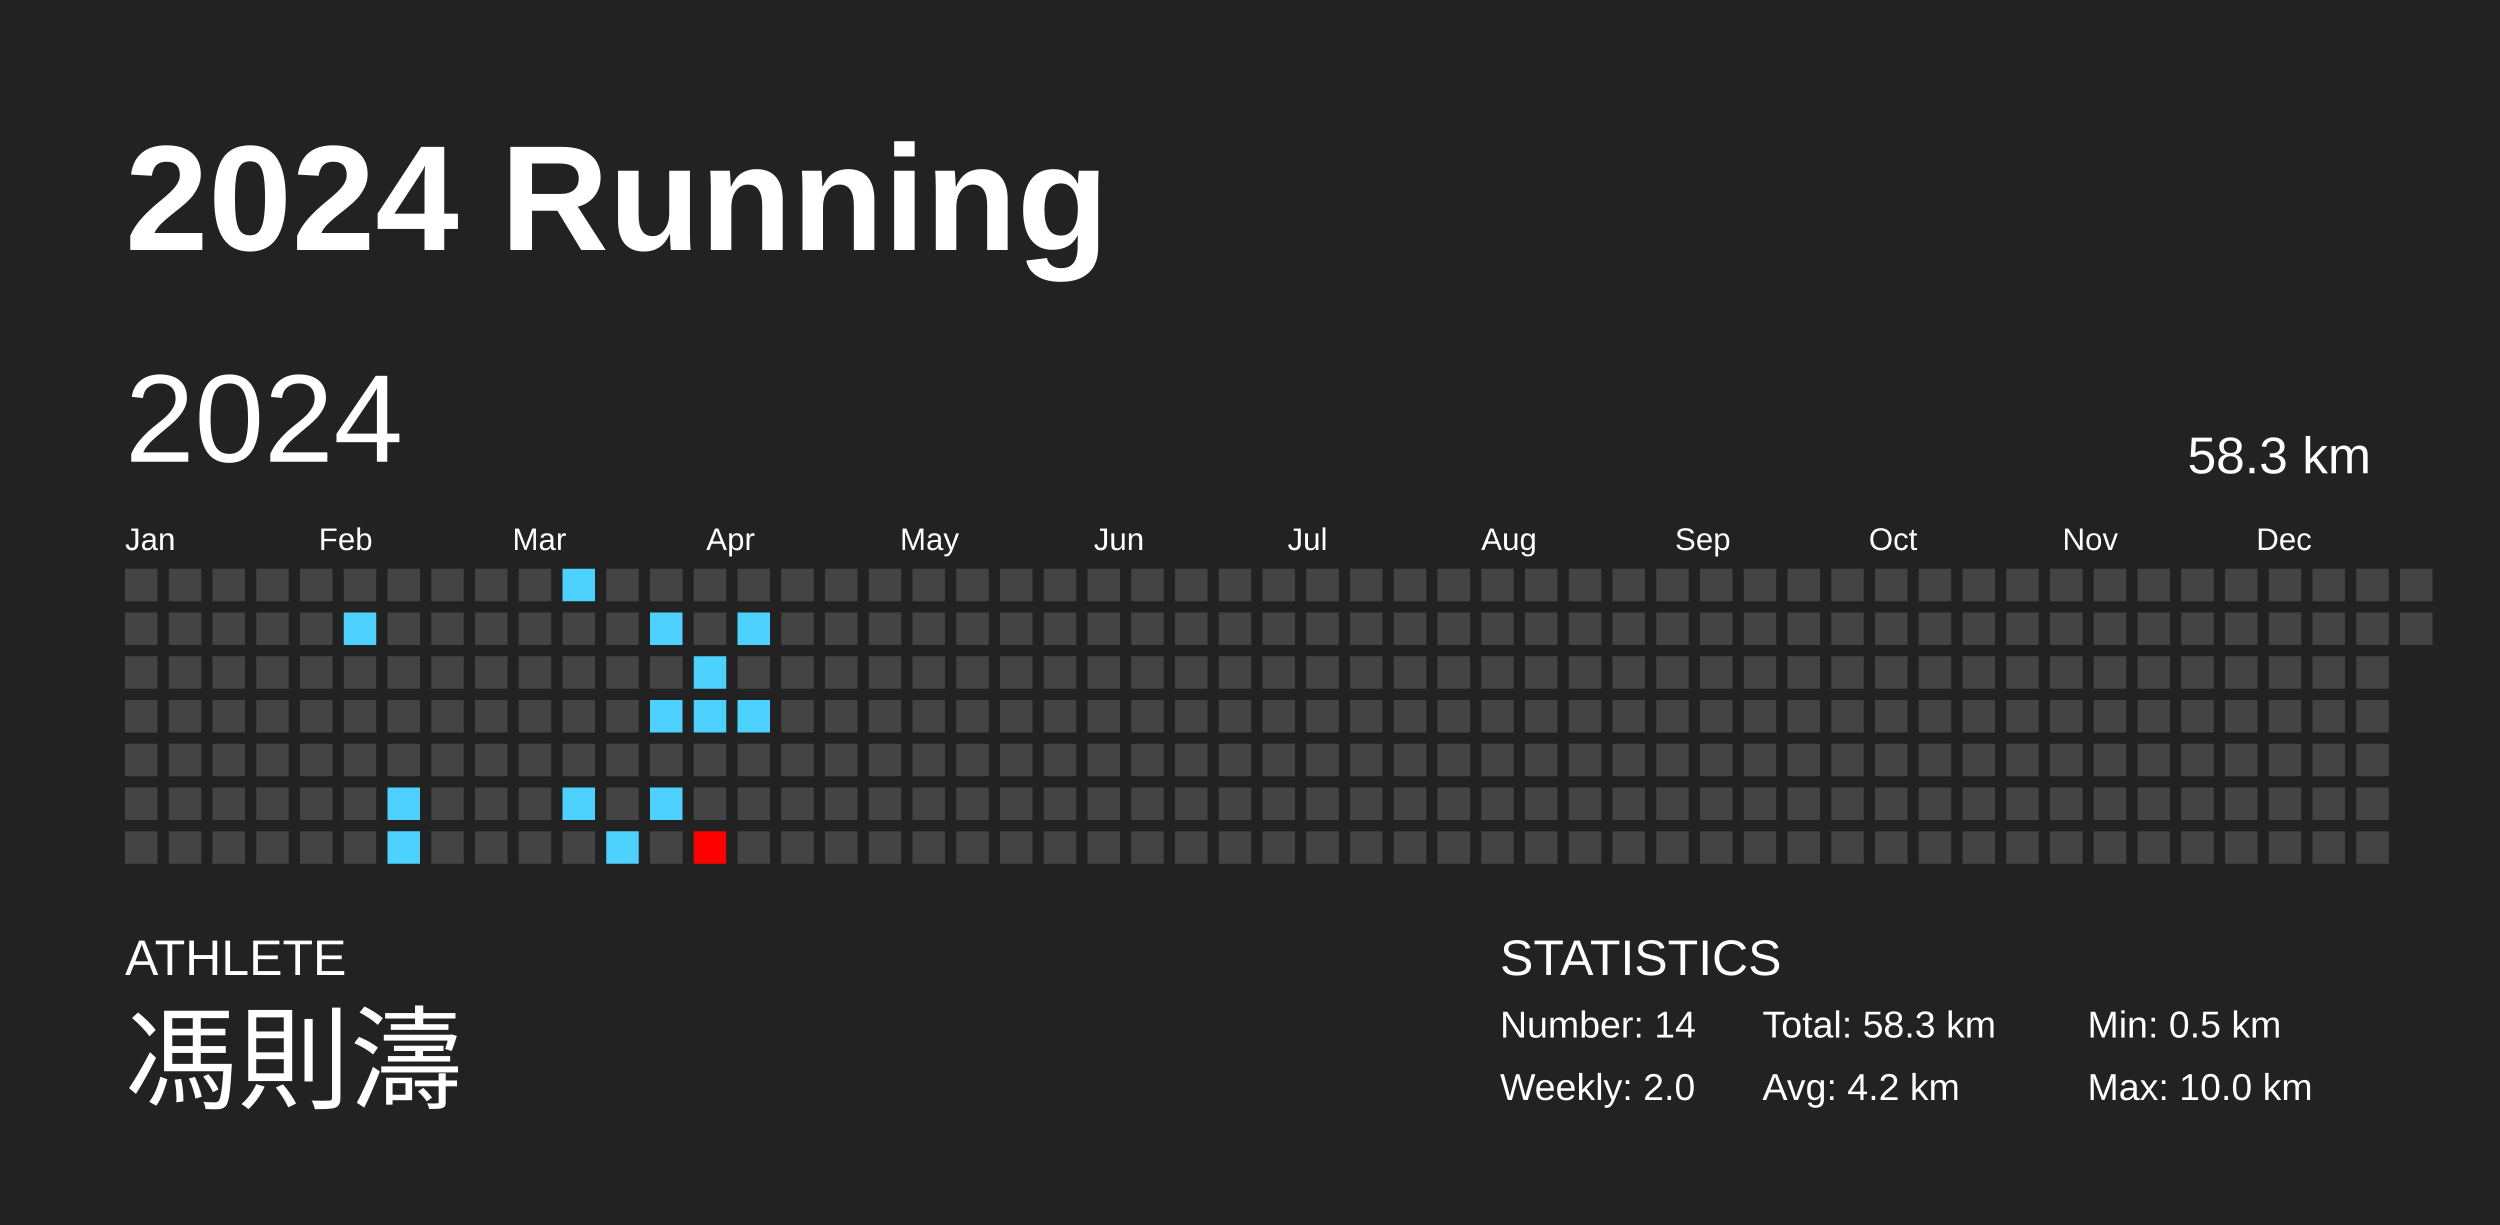
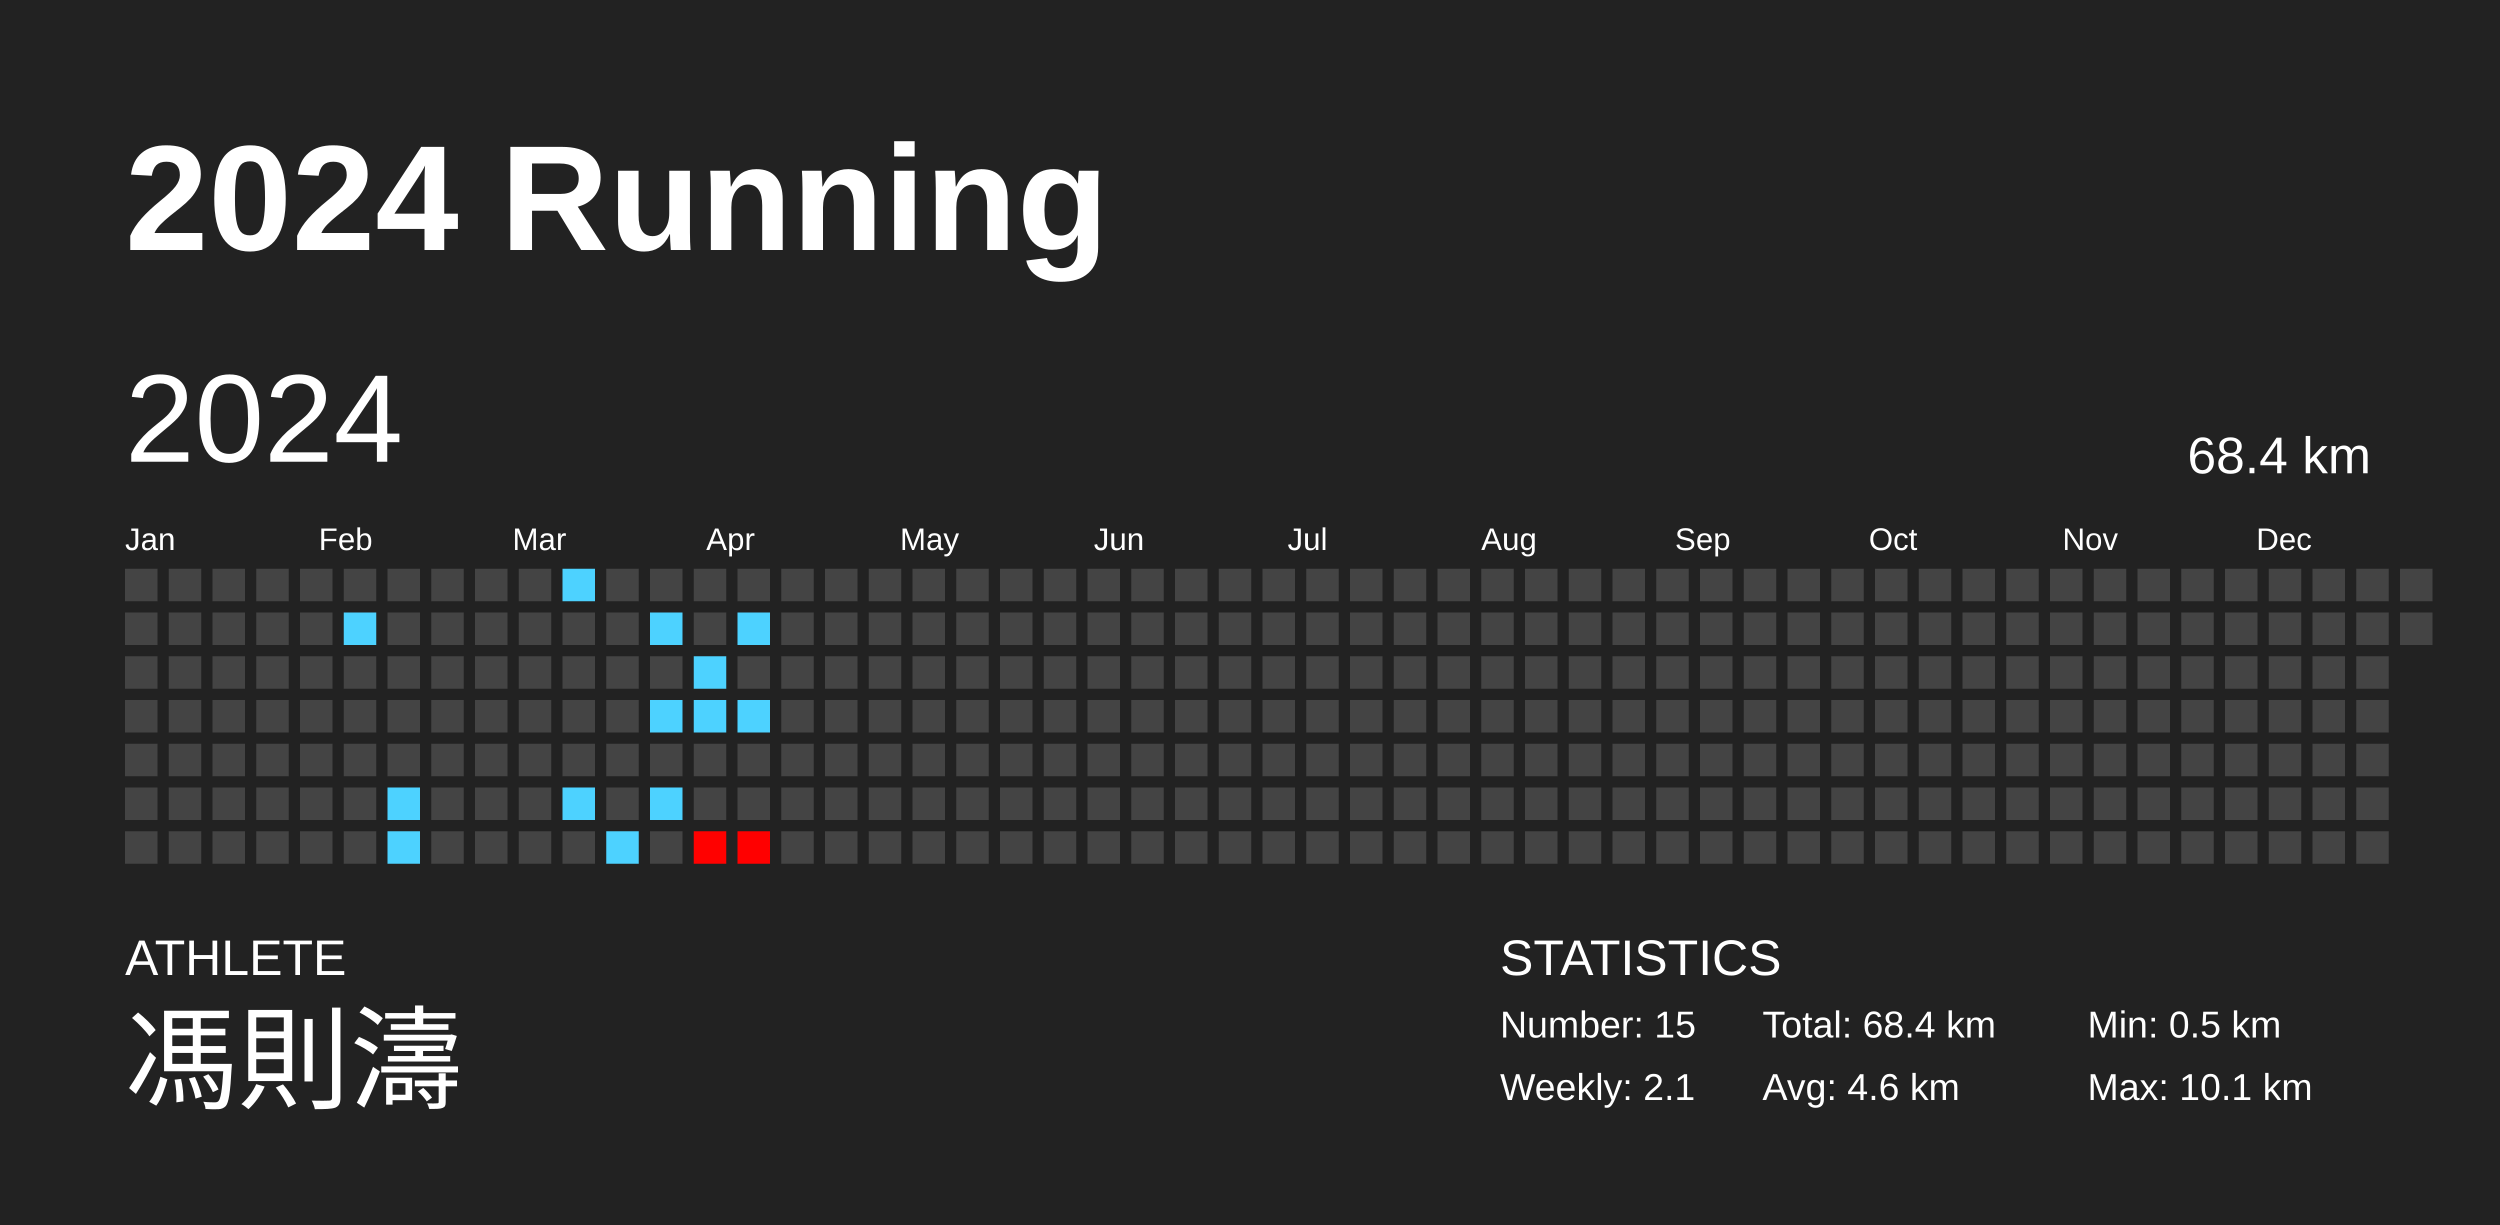
<svg xmlns="http://www.w3.org/2000/svg" baseProfile="full" height="98mm" version="1.1" viewBox="0,0,200,98" width="200mm">
  <defs />
  <rect fill="#222222" height="98" width="200" x="0" y="0" />
  <text fill="#FFFFFF" style="font-size:12px; font-family:Arial; font-weight:bold;" x="10" y="20">2024 Running</text>
  <text fill="#FFFFFF" style="font-size:4px; font-family:Arial" x="10" y="78">ATHLETE</text>
  <text fill="#FFFFFF" style="font-size:9px; font-family:Arial" x="10" y="88">馮則濤</text>
  <text fill="#FFFFFF" style="font-size:4px; font-family:Arial" x="120" y="78">STATISTICS</text>
-   <text fill="#FFFFFF" style="font-size:3px; font-family:Arial" x="120" y="83">Number: 14</text>
-   <text fill="#FFFFFF" style="font-size:3px; font-family:Arial" x="120" y="88">Weekly: 2.0</text>
-   <text fill="#FFFFFF" style="font-size:3px; font-family:Arial" x="141" y="83">Total: 58.3 km</text>
-   <text fill="#FFFFFF" style="font-size:3px; font-family:Arial" x="141" y="88">Avg: 4.2 km</text>
+   <text fill="#FFFFFF" style="font-size:3px; font-family:Arial" x="120" y="83">Number: 15</text>
+   <text fill="#FFFFFF" style="font-size:3px; font-family:Arial" x="120" y="88">Weekly: 2.1</text>
+   <text fill="#FFFFFF" style="font-size:3px; font-family:Arial" x="141" y="83">Total: 68.4 km</text>
+   <text fill="#FFFFFF" style="font-size:3px; font-family:Arial" x="141" y="88">Avg: 4.6 km</text>
  <text fill="#FFFFFF" style="font-size:3px; font-family:Arial" x="167" y="83">Min: 0.5 km</text>
-   <text fill="#FFFFFF" style="font-size:3px; font-family:Arial" x="167" y="88">Max: 10.0 km</text>
+   <text fill="#FFFFFF" style="font-size:3px; font-family:Arial" x="167" y="88">Max: 10.1 km</text>
  <text dominant-baseline="hanging" fill="#FFFFFF" style="font-size:10.0px; font-family:Arial;" x="10" y="30">2024</text>
-   <text dominant-baseline="hanging" fill="#FFFFFF" style="font-size:4.125px; font-family:Arial;" x="175" y="35">58.3 km</text>
+   <text dominant-baseline="hanging" fill="#FFFFFF" style="font-size:4.125px; font-family:Arial;" x="175" y="35">68.4 km</text>
  <text fill="#FFFFFF" style="font-size:2.5px; font-family:Arial" x="10.0" y="44">Jan</text>
  <text fill="#FFFFFF" style="font-size:2.5px; font-family:Arial" x="25.5" y="44">Feb</text>
  <text fill="#FFFFFF" style="font-size:2.5px; font-family:Arial" x="41.0" y="44">Mar</text>
  <text fill="#FFFFFF" style="font-size:2.5px; font-family:Arial" x="56.5" y="44">Apr</text>
  <text fill="#FFFFFF" style="font-size:2.5px; font-family:Arial" x="72.0" y="44">May</text>
  <text fill="#FFFFFF" style="font-size:2.5px; font-family:Arial" x="87.5" y="44">Jun</text>
  <text fill="#FFFFFF" style="font-size:2.5px; font-family:Arial" x="103.0" y="44">Jul</text>
  <text fill="#FFFFFF" style="font-size:2.5px; font-family:Arial" x="118.5" y="44">Aug</text>
  <text fill="#FFFFFF" style="font-size:2.5px; font-family:Arial" x="134.0" y="44">Sep</text>
  <text fill="#FFFFFF" style="font-size:2.5px; font-family:Arial" x="149.5" y="44">Oct</text>
  <text fill="#FFFFFF" style="font-size:2.5px; font-family:Arial" x="165.0" y="44">Nov</text>
  <text fill="#FFFFFF" style="font-size:2.5px; font-family:Arial" x="180.5" y="44">Dec</text>
  <rect fill="#444444" height="2.6" width="2.6" x="10.0" y="45.5" />
  <rect fill="#444444" height="2.6" width="2.6" x="10.0" y="49.0" />
  <rect fill="#444444" height="2.6" width="2.6" x="10.0" y="52.5" />
  <rect fill="#444444" height="2.6" width="2.6" x="10.0" y="56.0" />
  <rect fill="#444444" height="2.6" width="2.6" x="10.0" y="59.5" />
  <rect fill="#444444" height="2.6" width="2.6" x="10.0" y="63.0" />
  <rect fill="#444444" height="2.6" width="2.6" x="10.0" y="66.5" />
  <rect fill="#444444" height="2.6" width="2.6" x="13.5" y="45.5" />
  <rect fill="#444444" height="2.6" width="2.6" x="13.5" y="49.0" />
  <rect fill="#444444" height="2.6" width="2.6" x="13.5" y="52.5" />
  <rect fill="#444444" height="2.6" width="2.6" x="13.5" y="56.0" />
  <rect fill="#444444" height="2.6" width="2.6" x="13.5" y="59.5" />
  <rect fill="#444444" height="2.6" width="2.6" x="13.5" y="63.0" />
  <rect fill="#444444" height="2.6" width="2.6" x="13.5" y="66.5" />
  <rect fill="#444444" height="2.6" width="2.6" x="17.0" y="45.5" />
  <rect fill="#444444" height="2.6" width="2.6" x="17.0" y="49.0" />
  <rect fill="#444444" height="2.6" width="2.6" x="17.0" y="52.5" />
  <rect fill="#444444" height="2.6" width="2.6" x="17.0" y="56.0" />
  <rect fill="#444444" height="2.6" width="2.6" x="17.0" y="59.5" />
  <rect fill="#444444" height="2.6" width="2.6" x="17.0" y="63.0" />
  <rect fill="#444444" height="2.6" width="2.6" x="17.0" y="66.5" />
  <rect fill="#444444" height="2.6" width="2.6" x="20.5" y="45.5" />
  <rect fill="#444444" height="2.6" width="2.6" x="20.5" y="49.0" />
  <rect fill="#444444" height="2.6" width="2.6" x="20.5" y="52.5" />
  <rect fill="#444444" height="2.6" width="2.6" x="20.5" y="56.0" />
  <rect fill="#444444" height="2.6" width="2.6" x="20.5" y="59.5" />
  <rect fill="#444444" height="2.6" width="2.6" x="20.5" y="63.0" />
  <rect fill="#444444" height="2.6" width="2.6" x="20.5" y="66.5" />
  <rect fill="#444444" height="2.6" width="2.6" x="24.0" y="45.5" />
  <rect fill="#444444" height="2.6" width="2.6" x="24.0" y="49.0" />
  <rect fill="#444444" height="2.6" width="2.6" x="24.0" y="52.5" />
  <rect fill="#444444" height="2.6" width="2.6" x="24.0" y="56.0" />
  <rect fill="#444444" height="2.6" width="2.6" x="24.0" y="59.5" />
  <rect fill="#444444" height="2.6" width="2.6" x="24.0" y="63.0" />
  <rect fill="#444444" height="2.6" width="2.6" x="24.0" y="66.5" />
  <rect fill="#444444" height="2.6" width="2.6" x="27.5" y="45.5" />
  <rect fill="#4dd2ff" height="2.6" width="2.6" x="27.5" y="49.0" />
  <rect fill="#444444" height="2.6" width="2.6" x="27.5" y="52.5" />
  <rect fill="#444444" height="2.6" width="2.6" x="27.5" y="56.0" />
  <rect fill="#444444" height="2.6" width="2.6" x="27.5" y="59.5" />
  <rect fill="#444444" height="2.6" width="2.6" x="27.5" y="63.0" />
  <rect fill="#444444" height="2.6" width="2.6" x="27.5" y="66.5" />
  <rect fill="#444444" height="2.6" width="2.6" x="31.0" y="45.5" />
  <rect fill="#444444" height="2.6" width="2.6" x="31.0" y="49.0" />
  <rect fill="#444444" height="2.6" width="2.6" x="31.0" y="52.5" />
  <rect fill="#444444" height="2.6" width="2.6" x="31.0" y="56.0" />
  <rect fill="#444444" height="2.6" width="2.6" x="31.0" y="59.5" />
  <rect fill="#4dd2ff" height="2.6" width="2.6" x="31.0" y="63.0" />
  <rect fill="#4dd2ff" height="2.6" width="2.6" x="31.0" y="66.5" />
  <rect fill="#444444" height="2.6" width="2.6" x="34.5" y="45.5" />
  <rect fill="#444444" height="2.6" width="2.6" x="34.5" y="49.0" />
  <rect fill="#444444" height="2.6" width="2.6" x="34.5" y="52.5" />
  <rect fill="#444444" height="2.6" width="2.6" x="34.5" y="56.0" />
  <rect fill="#444444" height="2.6" width="2.6" x="34.5" y="59.5" />
  <rect fill="#444444" height="2.6" width="2.6" x="34.5" y="63.0" />
  <rect fill="#444444" height="2.6" width="2.6" x="34.5" y="66.5" />
  <rect fill="#444444" height="2.6" width="2.6" x="38.0" y="45.5" />
  <rect fill="#444444" height="2.6" width="2.6" x="38.0" y="49.0" />
  <rect fill="#444444" height="2.6" width="2.6" x="38.0" y="52.5" />
  <rect fill="#444444" height="2.6" width="2.6" x="38.0" y="56.0" />
  <rect fill="#444444" height="2.6" width="2.6" x="38.0" y="59.5" />
  <rect fill="#444444" height="2.6" width="2.6" x="38.0" y="63.0" />
  <rect fill="#444444" height="2.6" width="2.6" x="38.0" y="66.5" />
  <rect fill="#444444" height="2.6" width="2.6" x="41.5" y="45.5" />
  <rect fill="#444444" height="2.6" width="2.6" x="41.5" y="49.0" />
  <rect fill="#444444" height="2.6" width="2.6" x="41.5" y="52.5" />
  <rect fill="#444444" height="2.6" width="2.6" x="41.5" y="56.0" />
  <rect fill="#444444" height="2.6" width="2.6" x="41.5" y="59.5" />
  <rect fill="#444444" height="2.6" width="2.6" x="41.5" y="63.0" />
  <rect fill="#444444" height="2.6" width="2.6" x="41.5" y="66.5" />
  <rect fill="#4dd2ff" height="2.6" width="2.6" x="45.0" y="45.5" />
  <rect fill="#444444" height="2.6" width="2.6" x="45.0" y="49.0" />
  <rect fill="#444444" height="2.6" width="2.6" x="45.0" y="52.5" />
  <rect fill="#444444" height="2.6" width="2.6" x="45.0" y="56.0" />
  <rect fill="#444444" height="2.6" width="2.6" x="45.0" y="59.5" />
  <rect fill="#4dd2ff" height="2.6" width="2.6" x="45.0" y="63.0" />
  <rect fill="#444444" height="2.6" width="2.6" x="45.0" y="66.5" />
  <rect fill="#444444" height="2.6" width="2.6" x="48.5" y="45.5" />
  <rect fill="#444444" height="2.6" width="2.6" x="48.5" y="49.0" />
  <rect fill="#444444" height="2.6" width="2.6" x="48.5" y="52.5" />
  <rect fill="#444444" height="2.6" width="2.6" x="48.5" y="56.0" />
  <rect fill="#444444" height="2.6" width="2.6" x="48.5" y="59.5" />
  <rect fill="#444444" height="2.6" width="2.6" x="48.5" y="63.0" />
  <rect fill="#4dd2ff" height="2.6" width="2.6" x="48.5" y="66.5" />
  <rect fill="#444444" height="2.6" width="2.6" x="52.0" y="45.5" />
  <rect fill="#4dd2ff" height="2.6" width="2.6" x="52.0" y="49.0" />
  <rect fill="#444444" height="2.6" width="2.6" x="52.0" y="52.5" />
  <rect fill="#4dd2ff" height="2.6" width="2.6" x="52.0" y="56.0" />
  <rect fill="#444444" height="2.6" width="2.6" x="52.0" y="59.5" />
  <rect fill="#4dd2ff" height="2.6" width="2.6" x="52.0" y="63.0" />
  <rect fill="#444444" height="2.6" width="2.6" x="52.0" y="66.5" />
  <rect fill="#444444" height="2.6" width="2.6" x="55.5" y="45.5" />
  <rect fill="#444444" height="2.6" width="2.6" x="55.5" y="49.0" />
  <rect fill="#4dd2ff" height="2.6" width="2.6" x="55.5" y="52.5" />
  <rect fill="#4dd2ff" height="2.6" width="2.6" x="55.5" y="56.0" />
  <rect fill="#444444" height="2.6" width="2.6" x="55.5" y="59.5" />
  <rect fill="#444444" height="2.6" width="2.6" x="55.5" y="63.0" />
-   <rect fill="#ff0000" height="2.6" width="2.6" x="55.5" y="66.5" />
+   <rect fill="#ff0100" height="2.6" width="2.6" x="55.5" y="66.5" />
  <rect fill="#444444" height="2.6" width="2.6" x="59.0" y="45.5" />
  <rect fill="#4dd2ff" height="2.6" width="2.6" x="59.0" y="49.0" />
  <rect fill="#444444" height="2.6" width="2.6" x="59.0" y="52.5" />
  <rect fill="#4dd2ff" height="2.6" width="2.6" x="59.0" y="56.0" />
  <rect fill="#444444" height="2.6" width="2.6" x="59.0" y="59.5" />
  <rect fill="#444444" height="2.6" width="2.6" x="59.0" y="63.0" />
-   <rect fill="#444444" height="2.6" width="2.6" x="59.0" y="66.5" />
+   <rect fill="#ff0000" height="2.6" width="2.6" x="59.0" y="66.5" />
  <rect fill="#444444" height="2.6" width="2.6" x="62.5" y="45.5" />
  <rect fill="#444444" height="2.6" width="2.6" x="62.5" y="49.0" />
  <rect fill="#444444" height="2.6" width="2.6" x="62.5" y="52.5" />
  <rect fill="#444444" height="2.6" width="2.6" x="62.5" y="56.0" />
  <rect fill="#444444" height="2.6" width="2.6" x="62.5" y="59.5" />
  <rect fill="#444444" height="2.6" width="2.6" x="62.5" y="63.0" />
  <rect fill="#444444" height="2.6" width="2.6" x="62.5" y="66.5" />
  <rect fill="#444444" height="2.6" width="2.6" x="66.0" y="45.5" />
  <rect fill="#444444" height="2.6" width="2.6" x="66.0" y="49.0" />
  <rect fill="#444444" height="2.6" width="2.6" x="66.0" y="52.5" />
  <rect fill="#444444" height="2.6" width="2.6" x="66.0" y="56.0" />
  <rect fill="#444444" height="2.6" width="2.6" x="66.0" y="59.5" />
  <rect fill="#444444" height="2.6" width="2.6" x="66.0" y="63.0" />
  <rect fill="#444444" height="2.6" width="2.6" x="66.0" y="66.5" />
  <rect fill="#444444" height="2.6" width="2.6" x="69.5" y="45.5" />
  <rect fill="#444444" height="2.6" width="2.6" x="69.5" y="49.0" />
  <rect fill="#444444" height="2.6" width="2.6" x="69.5" y="52.5" />
  <rect fill="#444444" height="2.6" width="2.6" x="69.5" y="56.0" />
  <rect fill="#444444" height="2.6" width="2.6" x="69.5" y="59.5" />
  <rect fill="#444444" height="2.6" width="2.6" x="69.5" y="63.0" />
  <rect fill="#444444" height="2.6" width="2.6" x="69.5" y="66.5" />
  <rect fill="#444444" height="2.6" width="2.6" x="73.0" y="45.5" />
  <rect fill="#444444" height="2.6" width="2.6" x="73.0" y="49.0" />
  <rect fill="#444444" height="2.6" width="2.6" x="73.0" y="52.5" />
  <rect fill="#444444" height="2.6" width="2.6" x="73.0" y="56.0" />
  <rect fill="#444444" height="2.6" width="2.6" x="73.0" y="59.5" />
  <rect fill="#444444" height="2.6" width="2.6" x="73.0" y="63.0" />
  <rect fill="#444444" height="2.6" width="2.6" x="73.0" y="66.5" />
  <rect fill="#444444" height="2.6" width="2.6" x="76.5" y="45.5" />
  <rect fill="#444444" height="2.6" width="2.6" x="76.5" y="49.0" />
  <rect fill="#444444" height="2.6" width="2.6" x="76.5" y="52.5" />
  <rect fill="#444444" height="2.6" width="2.6" x="76.5" y="56.0" />
  <rect fill="#444444" height="2.6" width="2.6" x="76.5" y="59.5" />
  <rect fill="#444444" height="2.6" width="2.6" x="76.5" y="63.0" />
  <rect fill="#444444" height="2.6" width="2.6" x="76.5" y="66.5" />
  <rect fill="#444444" height="2.6" width="2.6" x="80.0" y="45.5" />
  <rect fill="#444444" height="2.6" width="2.6" x="80.0" y="49.0" />
  <rect fill="#444444" height="2.6" width="2.6" x="80.0" y="52.5" />
  <rect fill="#444444" height="2.6" width="2.6" x="80.0" y="56.0" />
  <rect fill="#444444" height="2.6" width="2.6" x="80.0" y="59.5" />
  <rect fill="#444444" height="2.6" width="2.6" x="80.0" y="63.0" />
  <rect fill="#444444" height="2.6" width="2.6" x="80.0" y="66.5" />
  <rect fill="#444444" height="2.6" width="2.6" x="83.5" y="45.5" />
  <rect fill="#444444" height="2.6" width="2.6" x="83.5" y="49.0" />
  <rect fill="#444444" height="2.6" width="2.6" x="83.5" y="52.5" />
  <rect fill="#444444" height="2.6" width="2.6" x="83.5" y="56.0" />
  <rect fill="#444444" height="2.6" width="2.6" x="83.5" y="59.5" />
  <rect fill="#444444" height="2.6" width="2.6" x="83.5" y="63.0" />
  <rect fill="#444444" height="2.6" width="2.6" x="83.5" y="66.5" />
  <rect fill="#444444" height="2.6" width="2.6" x="87.0" y="45.5" />
  <rect fill="#444444" height="2.6" width="2.6" x="87.0" y="49.0" />
  <rect fill="#444444" height="2.6" width="2.6" x="87.0" y="52.5" />
  <rect fill="#444444" height="2.6" width="2.6" x="87.0" y="56.0" />
  <rect fill="#444444" height="2.6" width="2.6" x="87.0" y="59.5" />
  <rect fill="#444444" height="2.6" width="2.6" x="87.0" y="63.0" />
  <rect fill="#444444" height="2.6" width="2.6" x="87.0" y="66.5" />
  <rect fill="#444444" height="2.6" width="2.6" x="90.5" y="45.5" />
  <rect fill="#444444" height="2.6" width="2.6" x="90.5" y="49.0" />
  <rect fill="#444444" height="2.6" width="2.6" x="90.5" y="52.5" />
  <rect fill="#444444" height="2.6" width="2.6" x="90.5" y="56.0" />
  <rect fill="#444444" height="2.6" width="2.6" x="90.5" y="59.5" />
  <rect fill="#444444" height="2.6" width="2.6" x="90.5" y="63.0" />
  <rect fill="#444444" height="2.6" width="2.6" x="90.5" y="66.5" />
  <rect fill="#444444" height="2.6" width="2.6" x="94.0" y="45.5" />
  <rect fill="#444444" height="2.6" width="2.6" x="94.0" y="49.0" />
  <rect fill="#444444" height="2.6" width="2.6" x="94.0" y="52.5" />
  <rect fill="#444444" height="2.6" width="2.6" x="94.0" y="56.0" />
  <rect fill="#444444" height="2.6" width="2.6" x="94.0" y="59.5" />
  <rect fill="#444444" height="2.6" width="2.6" x="94.0" y="63.0" />
  <rect fill="#444444" height="2.6" width="2.6" x="94.0" y="66.5" />
  <rect fill="#444444" height="2.6" width="2.6" x="97.5" y="45.5" />
  <rect fill="#444444" height="2.6" width="2.6" x="97.5" y="49.0" />
  <rect fill="#444444" height="2.6" width="2.6" x="97.5" y="52.5" />
  <rect fill="#444444" height="2.6" width="2.6" x="97.5" y="56.0" />
  <rect fill="#444444" height="2.6" width="2.6" x="97.5" y="59.5" />
  <rect fill="#444444" height="2.6" width="2.6" x="97.5" y="63.0" />
  <rect fill="#444444" height="2.6" width="2.6" x="97.5" y="66.5" />
  <rect fill="#444444" height="2.6" width="2.6" x="101.0" y="45.5" />
  <rect fill="#444444" height="2.6" width="2.6" x="101.0" y="49.0" />
  <rect fill="#444444" height="2.6" width="2.6" x="101.0" y="52.5" />
  <rect fill="#444444" height="2.6" width="2.6" x="101.0" y="56.0" />
  <rect fill="#444444" height="2.6" width="2.6" x="101.0" y="59.5" />
  <rect fill="#444444" height="2.6" width="2.6" x="101.0" y="63.0" />
  <rect fill="#444444" height="2.6" width="2.6" x="101.0" y="66.5" />
  <rect fill="#444444" height="2.6" width="2.6" x="104.5" y="45.5" />
  <rect fill="#444444" height="2.6" width="2.6" x="104.5" y="49.0" />
  <rect fill="#444444" height="2.6" width="2.6" x="104.5" y="52.5" />
  <rect fill="#444444" height="2.6" width="2.6" x="104.5" y="56.0" />
  <rect fill="#444444" height="2.6" width="2.6" x="104.5" y="59.5" />
  <rect fill="#444444" height="2.6" width="2.6" x="104.5" y="63.0" />
  <rect fill="#444444" height="2.6" width="2.6" x="104.5" y="66.5" />
  <rect fill="#444444" height="2.6" width="2.6" x="108.0" y="45.5" />
  <rect fill="#444444" height="2.6" width="2.6" x="108.0" y="49.0" />
  <rect fill="#444444" height="2.6" width="2.6" x="108.0" y="52.5" />
  <rect fill="#444444" height="2.6" width="2.6" x="108.0" y="56.0" />
  <rect fill="#444444" height="2.6" width="2.6" x="108.0" y="59.5" />
  <rect fill="#444444" height="2.6" width="2.6" x="108.0" y="63.0" />
  <rect fill="#444444" height="2.6" width="2.6" x="108.0" y="66.5" />
  <rect fill="#444444" height="2.6" width="2.6" x="111.5" y="45.5" />
  <rect fill="#444444" height="2.6" width="2.6" x="111.5" y="49.0" />
  <rect fill="#444444" height="2.6" width="2.6" x="111.5" y="52.5" />
  <rect fill="#444444" height="2.6" width="2.6" x="111.5" y="56.0" />
  <rect fill="#444444" height="2.6" width="2.6" x="111.5" y="59.5" />
  <rect fill="#444444" height="2.6" width="2.6" x="111.5" y="63.0" />
  <rect fill="#444444" height="2.6" width="2.6" x="111.5" y="66.5" />
  <rect fill="#444444" height="2.6" width="2.6" x="115.0" y="45.5" />
  <rect fill="#444444" height="2.6" width="2.6" x="115.0" y="49.0" />
  <rect fill="#444444" height="2.6" width="2.6" x="115.0" y="52.5" />
  <rect fill="#444444" height="2.6" width="2.6" x="115.0" y="56.0" />
  <rect fill="#444444" height="2.6" width="2.6" x="115.0" y="59.5" />
  <rect fill="#444444" height="2.6" width="2.6" x="115.0" y="63.0" />
  <rect fill="#444444" height="2.6" width="2.6" x="115.0" y="66.5" />
  <rect fill="#444444" height="2.6" width="2.6" x="118.5" y="45.5" />
  <rect fill="#444444" height="2.6" width="2.6" x="118.5" y="49.0" />
  <rect fill="#444444" height="2.6" width="2.6" x="118.5" y="52.5" />
  <rect fill="#444444" height="2.6" width="2.6" x="118.5" y="56.0" />
  <rect fill="#444444" height="2.6" width="2.6" x="118.5" y="59.5" />
  <rect fill="#444444" height="2.6" width="2.6" x="118.5" y="63.0" />
  <rect fill="#444444" height="2.6" width="2.6" x="118.5" y="66.5" />
  <rect fill="#444444" height="2.6" width="2.6" x="122.0" y="45.5" />
  <rect fill="#444444" height="2.6" width="2.6" x="122.0" y="49.0" />
  <rect fill="#444444" height="2.6" width="2.6" x="122.0" y="52.5" />
  <rect fill="#444444" height="2.6" width="2.6" x="122.0" y="56.0" />
  <rect fill="#444444" height="2.6" width="2.6" x="122.0" y="59.5" />
  <rect fill="#444444" height="2.6" width="2.6" x="122.0" y="63.0" />
  <rect fill="#444444" height="2.6" width="2.6" x="122.0" y="66.5" />
  <rect fill="#444444" height="2.6" width="2.6" x="125.5" y="45.5" />
  <rect fill="#444444" height="2.6" width="2.6" x="125.5" y="49.0" />
  <rect fill="#444444" height="2.6" width="2.6" x="125.5" y="52.5" />
  <rect fill="#444444" height="2.6" width="2.6" x="125.5" y="56.0" />
  <rect fill="#444444" height="2.6" width="2.6" x="125.5" y="59.5" />
  <rect fill="#444444" height="2.6" width="2.6" x="125.5" y="63.0" />
  <rect fill="#444444" height="2.6" width="2.6" x="125.5" y="66.5" />
  <rect fill="#444444" height="2.6" width="2.6" x="129.0" y="45.5" />
  <rect fill="#444444" height="2.6" width="2.6" x="129.0" y="49.0" />
  <rect fill="#444444" height="2.6" width="2.6" x="129.0" y="52.5" />
  <rect fill="#444444" height="2.6" width="2.6" x="129.0" y="56.0" />
  <rect fill="#444444" height="2.6" width="2.6" x="129.0" y="59.5" />
  <rect fill="#444444" height="2.6" width="2.6" x="129.0" y="63.0" />
  <rect fill="#444444" height="2.6" width="2.6" x="129.0" y="66.5" />
  <rect fill="#444444" height="2.6" width="2.6" x="132.5" y="45.5" />
  <rect fill="#444444" height="2.6" width="2.6" x="132.5" y="49.0" />
  <rect fill="#444444" height="2.6" width="2.6" x="132.5" y="52.5" />
  <rect fill="#444444" height="2.6" width="2.6" x="132.5" y="56.0" />
  <rect fill="#444444" height="2.6" width="2.6" x="132.5" y="59.5" />
  <rect fill="#444444" height="2.6" width="2.6" x="132.5" y="63.0" />
  <rect fill="#444444" height="2.6" width="2.6" x="132.5" y="66.5" />
  <rect fill="#444444" height="2.6" width="2.6" x="136.0" y="45.5" />
  <rect fill="#444444" height="2.6" width="2.6" x="136.0" y="49.0" />
  <rect fill="#444444" height="2.6" width="2.6" x="136.0" y="52.5" />
  <rect fill="#444444" height="2.6" width="2.6" x="136.0" y="56.0" />
  <rect fill="#444444" height="2.6" width="2.6" x="136.0" y="59.5" />
  <rect fill="#444444" height="2.6" width="2.6" x="136.0" y="63.0" />
  <rect fill="#444444" height="2.6" width="2.6" x="136.0" y="66.5" />
  <rect fill="#444444" height="2.6" width="2.6" x="139.5" y="45.5" />
  <rect fill="#444444" height="2.6" width="2.6" x="139.5" y="49.0" />
  <rect fill="#444444" height="2.6" width="2.6" x="139.5" y="52.5" />
  <rect fill="#444444" height="2.6" width="2.6" x="139.5" y="56.0" />
  <rect fill="#444444" height="2.6" width="2.6" x="139.5" y="59.5" />
  <rect fill="#444444" height="2.6" width="2.6" x="139.5" y="63.0" />
  <rect fill="#444444" height="2.6" width="2.6" x="139.5" y="66.5" />
  <rect fill="#444444" height="2.6" width="2.6" x="143.0" y="45.5" />
  <rect fill="#444444" height="2.6" width="2.6" x="143.0" y="49.0" />
  <rect fill="#444444" height="2.6" width="2.6" x="143.0" y="52.5" />
  <rect fill="#444444" height="2.6" width="2.6" x="143.0" y="56.0" />
  <rect fill="#444444" height="2.6" width="2.6" x="143.0" y="59.5" />
  <rect fill="#444444" height="2.6" width="2.6" x="143.0" y="63.0" />
  <rect fill="#444444" height="2.6" width="2.6" x="143.0" y="66.5" />
  <rect fill="#444444" height="2.6" width="2.6" x="146.5" y="45.5" />
  <rect fill="#444444" height="2.6" width="2.6" x="146.5" y="49.0" />
  <rect fill="#444444" height="2.6" width="2.6" x="146.5" y="52.5" />
  <rect fill="#444444" height="2.6" width="2.6" x="146.5" y="56.0" />
  <rect fill="#444444" height="2.6" width="2.6" x="146.5" y="59.5" />
  <rect fill="#444444" height="2.6" width="2.6" x="146.5" y="63.0" />
  <rect fill="#444444" height="2.6" width="2.6" x="146.5" y="66.5" />
  <rect fill="#444444" height="2.6" width="2.6" x="150.0" y="45.5" />
  <rect fill="#444444" height="2.6" width="2.6" x="150.0" y="49.0" />
  <rect fill="#444444" height="2.6" width="2.6" x="150.0" y="52.5" />
  <rect fill="#444444" height="2.6" width="2.6" x="150.0" y="56.0" />
  <rect fill="#444444" height="2.6" width="2.6" x="150.0" y="59.5" />
  <rect fill="#444444" height="2.6" width="2.6" x="150.0" y="63.0" />
  <rect fill="#444444" height="2.6" width="2.6" x="150.0" y="66.5" />
  <rect fill="#444444" height="2.6" width="2.6" x="153.5" y="45.5" />
  <rect fill="#444444" height="2.6" width="2.6" x="153.5" y="49.0" />
  <rect fill="#444444" height="2.6" width="2.6" x="153.5" y="52.5" />
  <rect fill="#444444" height="2.6" width="2.6" x="153.5" y="56.0" />
  <rect fill="#444444" height="2.6" width="2.6" x="153.5" y="59.5" />
  <rect fill="#444444" height="2.6" width="2.6" x="153.5" y="63.0" />
  <rect fill="#444444" height="2.6" width="2.6" x="153.5" y="66.5" />
  <rect fill="#444444" height="2.6" width="2.6" x="157.0" y="45.5" />
  <rect fill="#444444" height="2.6" width="2.6" x="157.0" y="49.0" />
  <rect fill="#444444" height="2.6" width="2.6" x="157.0" y="52.5" />
  <rect fill="#444444" height="2.6" width="2.6" x="157.0" y="56.0" />
  <rect fill="#444444" height="2.6" width="2.6" x="157.0" y="59.5" />
  <rect fill="#444444" height="2.6" width="2.6" x="157.0" y="63.0" />
  <rect fill="#444444" height="2.6" width="2.6" x="157.0" y="66.5" />
  <rect fill="#444444" height="2.6" width="2.6" x="160.5" y="45.5" />
  <rect fill="#444444" height="2.6" width="2.6" x="160.5" y="49.0" />
  <rect fill="#444444" height="2.6" width="2.6" x="160.5" y="52.5" />
  <rect fill="#444444" height="2.6" width="2.6" x="160.5" y="56.0" />
  <rect fill="#444444" height="2.6" width="2.6" x="160.5" y="59.5" />
  <rect fill="#444444" height="2.6" width="2.6" x="160.5" y="63.0" />
  <rect fill="#444444" height="2.6" width="2.6" x="160.5" y="66.5" />
  <rect fill="#444444" height="2.6" width="2.6" x="164.0" y="45.5" />
  <rect fill="#444444" height="2.6" width="2.6" x="164.0" y="49.0" />
  <rect fill="#444444" height="2.6" width="2.6" x="164.0" y="52.5" />
  <rect fill="#444444" height="2.6" width="2.6" x="164.0" y="56.0" />
  <rect fill="#444444" height="2.6" width="2.6" x="164.0" y="59.5" />
  <rect fill="#444444" height="2.6" width="2.6" x="164.0" y="63.0" />
  <rect fill="#444444" height="2.6" width="2.6" x="164.0" y="66.5" />
  <rect fill="#444444" height="2.6" width="2.6" x="167.5" y="45.5" />
  <rect fill="#444444" height="2.6" width="2.6" x="167.5" y="49.0" />
  <rect fill="#444444" height="2.6" width="2.6" x="167.5" y="52.5" />
  <rect fill="#444444" height="2.6" width="2.6" x="167.5" y="56.0" />
  <rect fill="#444444" height="2.6" width="2.6" x="167.5" y="59.5" />
  <rect fill="#444444" height="2.6" width="2.6" x="167.5" y="63.0" />
  <rect fill="#444444" height="2.6" width="2.6" x="167.5" y="66.5" />
  <rect fill="#444444" height="2.6" width="2.6" x="171.0" y="45.5" />
  <rect fill="#444444" height="2.6" width="2.6" x="171.0" y="49.0" />
  <rect fill="#444444" height="2.6" width="2.6" x="171.0" y="52.5" />
  <rect fill="#444444" height="2.6" width="2.6" x="171.0" y="56.0" />
  <rect fill="#444444" height="2.6" width="2.6" x="171.0" y="59.5" />
  <rect fill="#444444" height="2.6" width="2.6" x="171.0" y="63.0" />
  <rect fill="#444444" height="2.6" width="2.6" x="171.0" y="66.5" />
  <rect fill="#444444" height="2.6" width="2.6" x="174.5" y="45.5" />
  <rect fill="#444444" height="2.6" width="2.6" x="174.5" y="49.0" />
  <rect fill="#444444" height="2.6" width="2.6" x="174.5" y="52.5" />
  <rect fill="#444444" height="2.6" width="2.6" x="174.5" y="56.0" />
  <rect fill="#444444" height="2.6" width="2.6" x="174.5" y="59.5" />
  <rect fill="#444444" height="2.6" width="2.6" x="174.5" y="63.0" />
  <rect fill="#444444" height="2.6" width="2.6" x="174.5" y="66.5" />
  <rect fill="#444444" height="2.6" width="2.6" x="178.0" y="45.5" />
  <rect fill="#444444" height="2.6" width="2.6" x="178.0" y="49.0" />
  <rect fill="#444444" height="2.6" width="2.6" x="178.0" y="52.5" />
  <rect fill="#444444" height="2.6" width="2.6" x="178.0" y="56.0" />
  <rect fill="#444444" height="2.6" width="2.6" x="178.0" y="59.5" />
  <rect fill="#444444" height="2.6" width="2.6" x="178.0" y="63.0" />
  <rect fill="#444444" height="2.6" width="2.6" x="178.0" y="66.5" />
  <rect fill="#444444" height="2.6" width="2.6" x="181.5" y="45.5" />
  <rect fill="#444444" height="2.6" width="2.6" x="181.5" y="49.0" />
  <rect fill="#444444" height="2.6" width="2.6" x="181.5" y="52.5" />
  <rect fill="#444444" height="2.6" width="2.6" x="181.5" y="56.0" />
  <rect fill="#444444" height="2.6" width="2.6" x="181.5" y="59.5" />
  <rect fill="#444444" height="2.6" width="2.6" x="181.5" y="63.0" />
  <rect fill="#444444" height="2.6" width="2.6" x="181.5" y="66.5" />
  <rect fill="#444444" height="2.6" width="2.6" x="185.0" y="45.5" />
  <rect fill="#444444" height="2.6" width="2.6" x="185.0" y="49.0" />
  <rect fill="#444444" height="2.6" width="2.6" x="185.0" y="52.5" />
  <rect fill="#444444" height="2.6" width="2.6" x="185.0" y="56.0" />
  <rect fill="#444444" height="2.6" width="2.6" x="185.0" y="59.5" />
  <rect fill="#444444" height="2.6" width="2.6" x="185.0" y="63.0" />
  <rect fill="#444444" height="2.6" width="2.6" x="185.0" y="66.5" />
  <rect fill="#444444" height="2.6" width="2.6" x="188.5" y="45.5" />
  <rect fill="#444444" height="2.6" width="2.6" x="188.5" y="49.0" />
  <rect fill="#444444" height="2.6" width="2.6" x="188.5" y="52.5" />
  <rect fill="#444444" height="2.6" width="2.6" x="188.5" y="56.0" />
  <rect fill="#444444" height="2.6" width="2.6" x="188.5" y="59.5" />
  <rect fill="#444444" height="2.6" width="2.6" x="188.5" y="63.0" />
  <rect fill="#444444" height="2.6" width="2.6" x="188.5" y="66.5" />
  <rect fill="#444444" height="2.6" width="2.6" x="192.0" y="45.5" />
  <rect fill="#444444" height="2.6" width="2.6" x="192.0" y="49.0" />
</svg>
